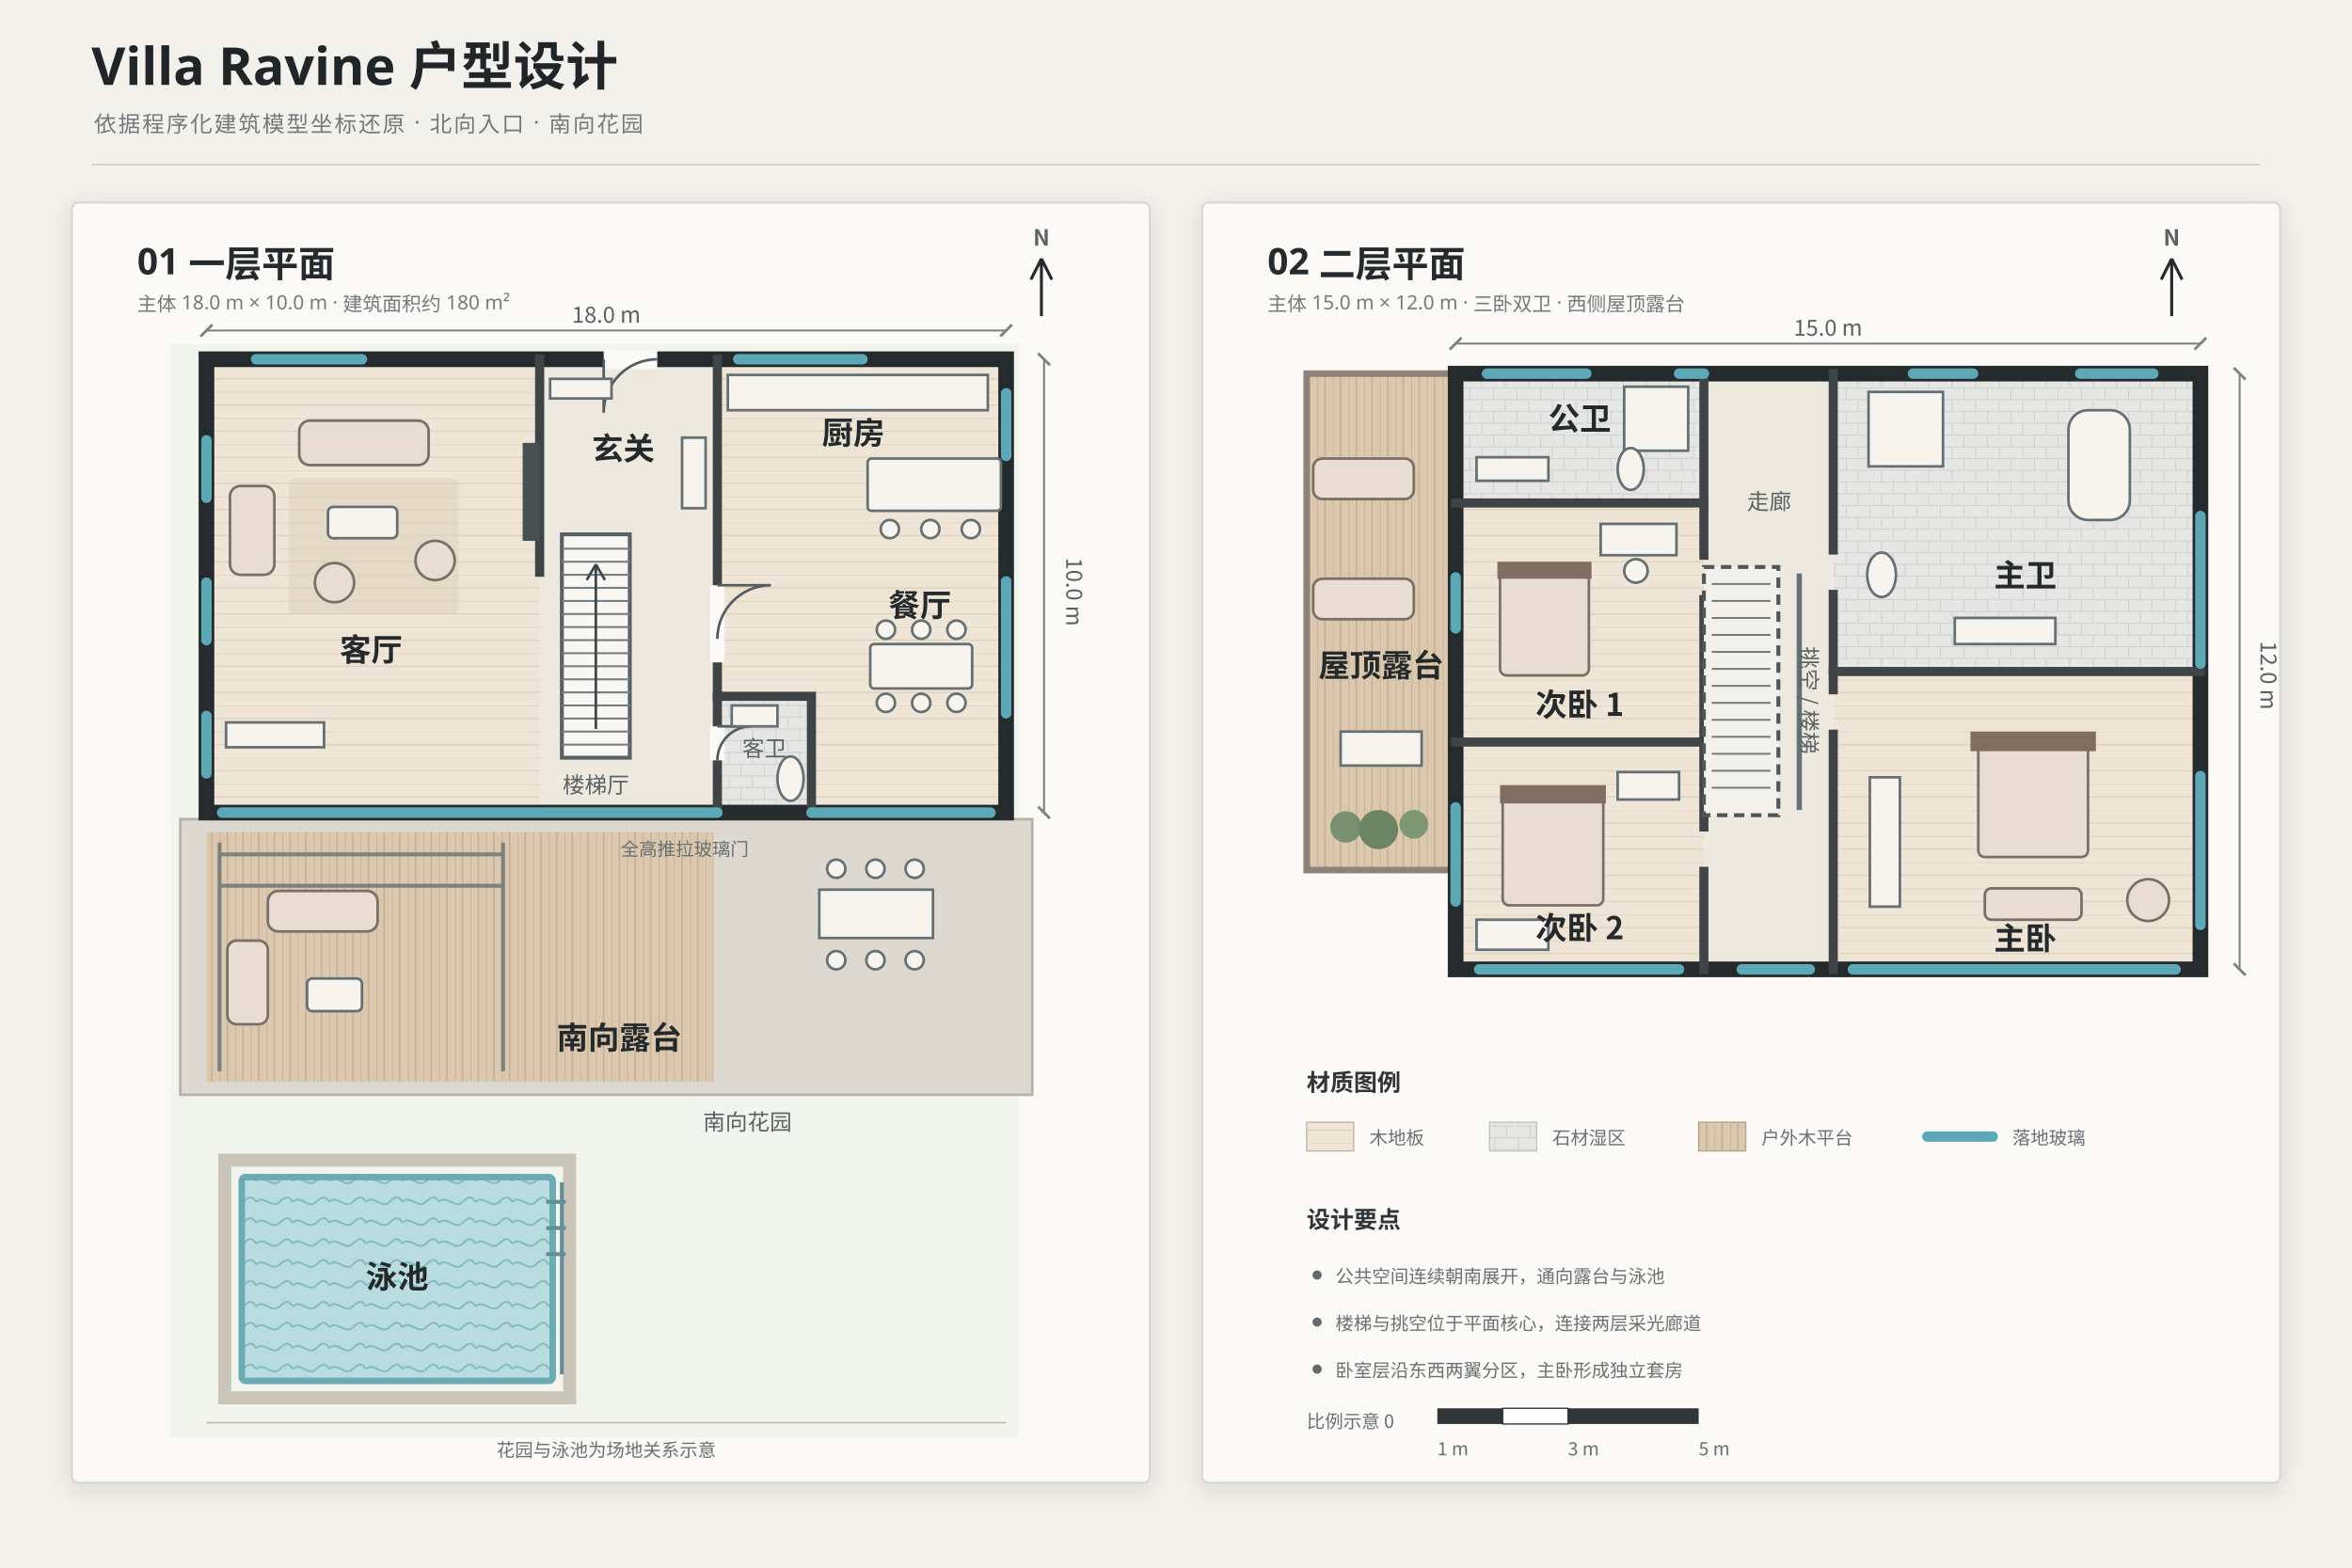
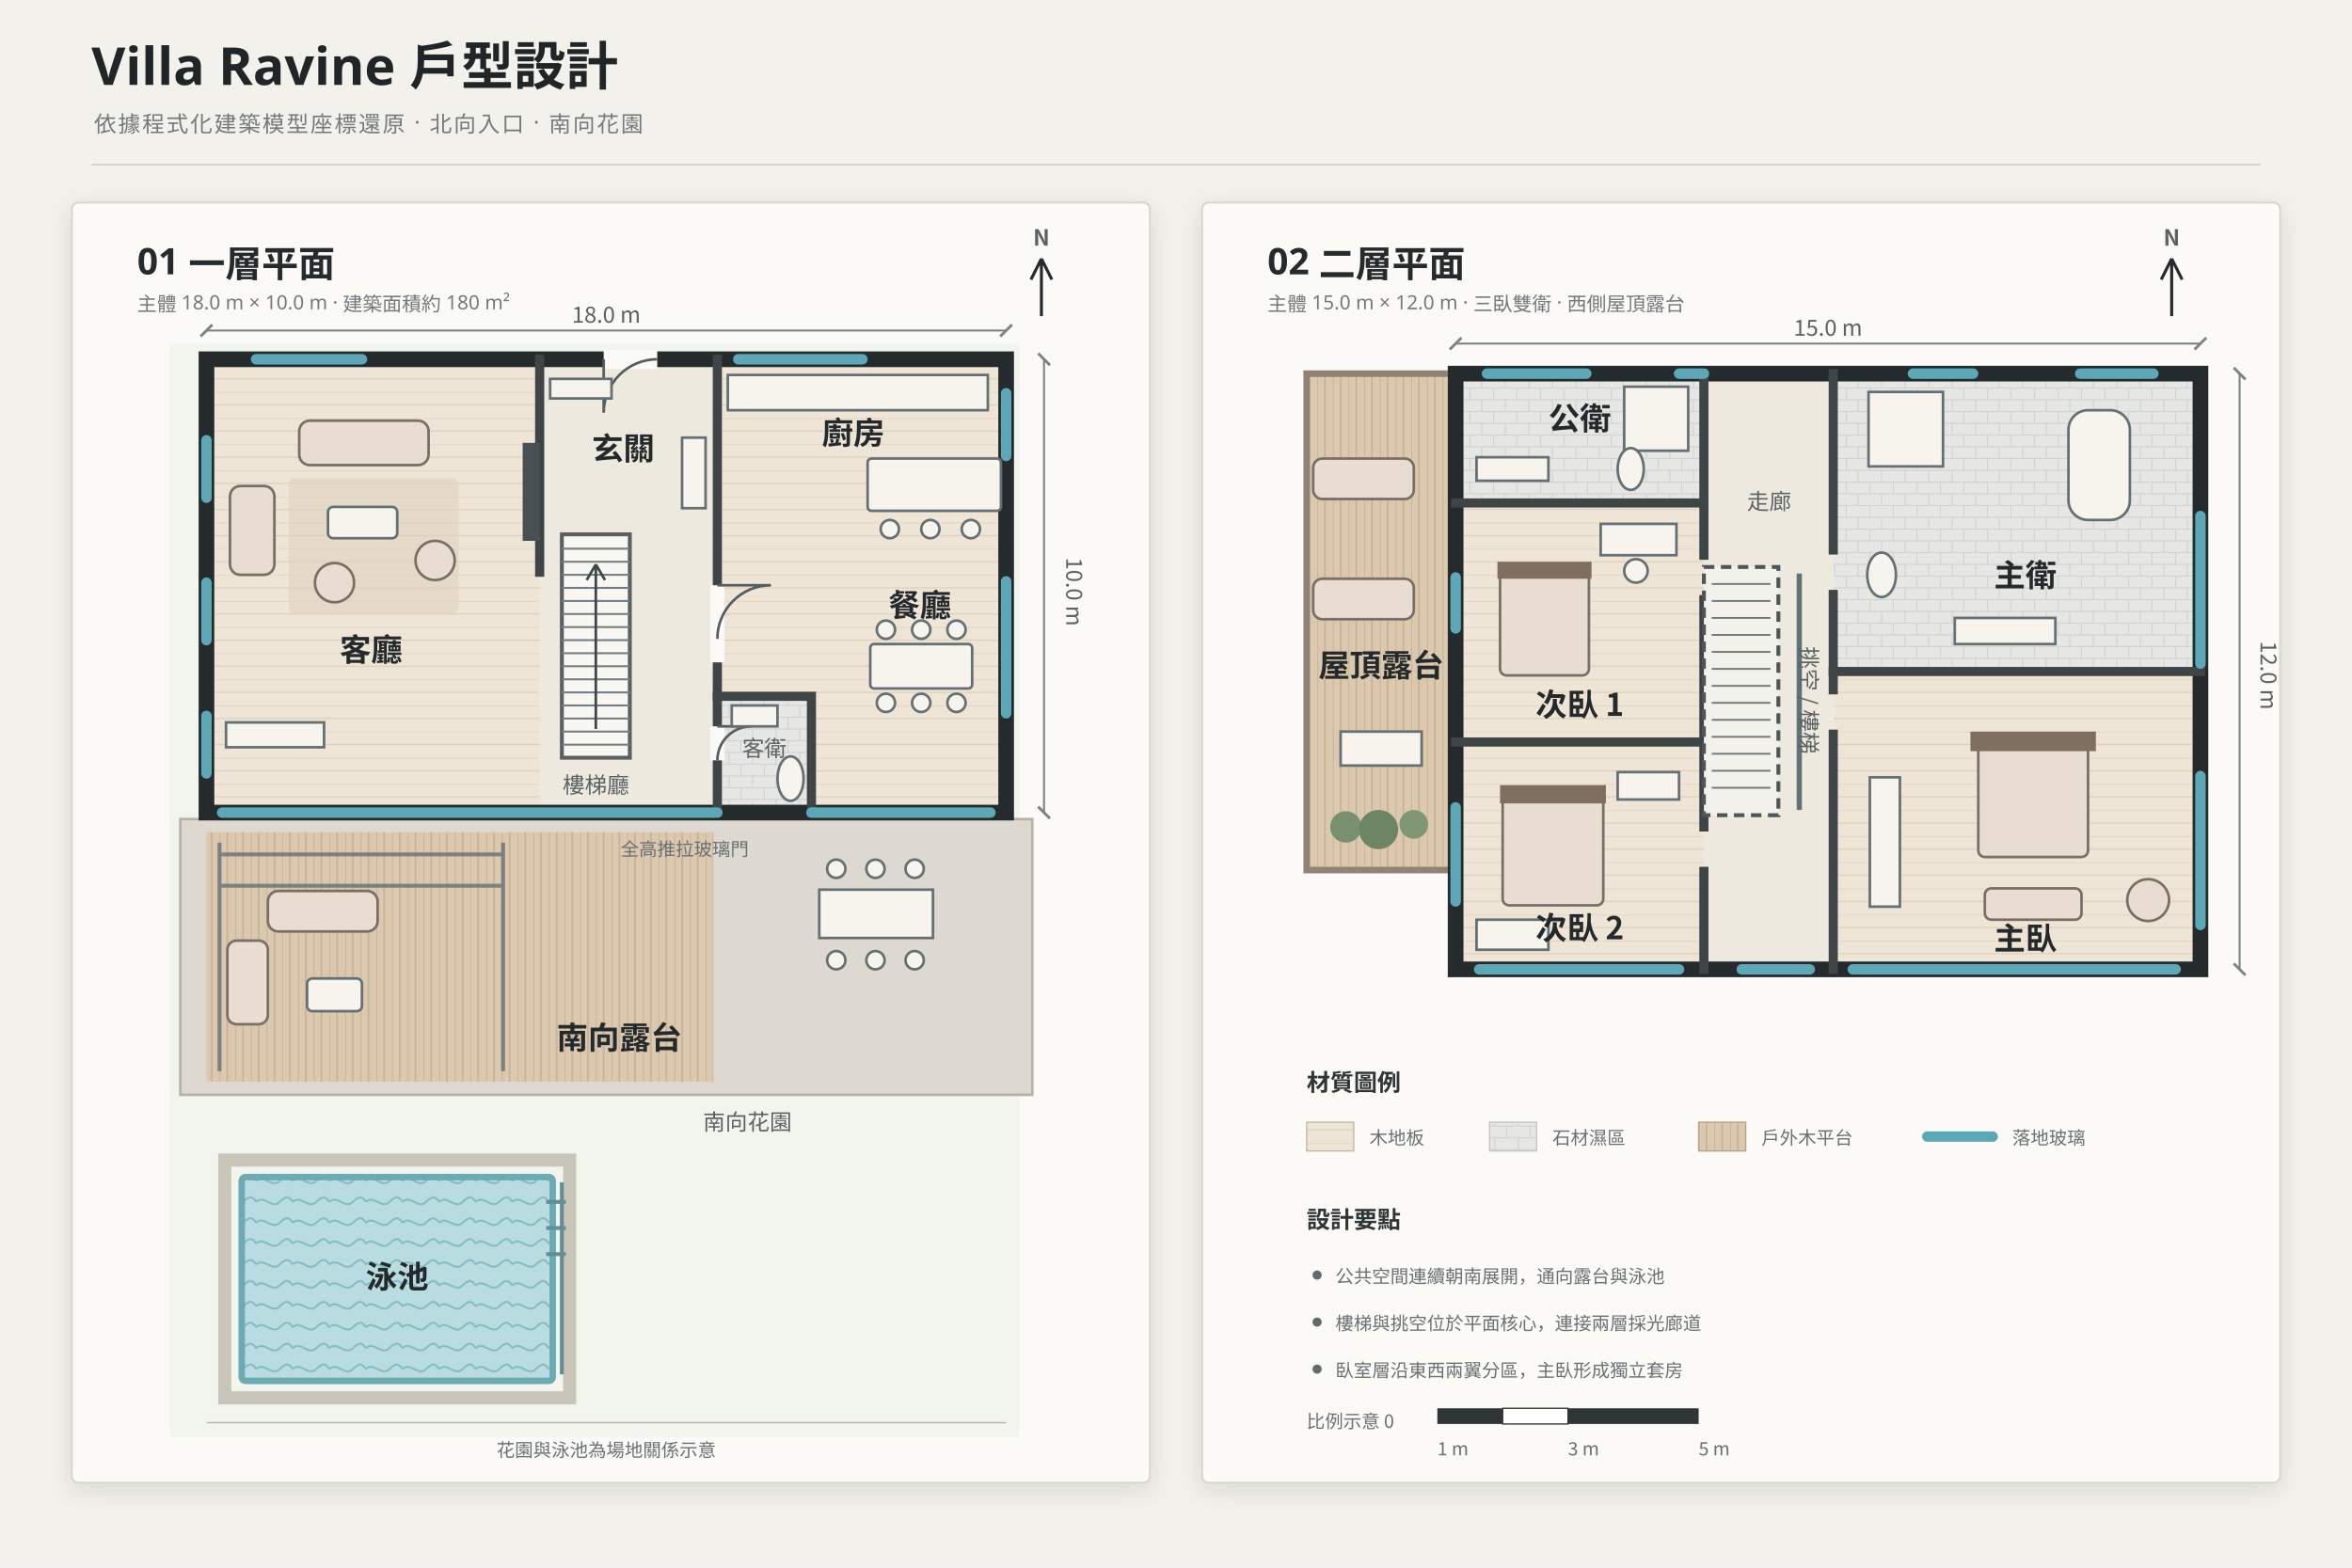
<svg xmlns="http://www.w3.org/2000/svg" width="1800" height="1200" viewBox="0 0 1800 1200">
  <defs>
    <pattern id="wood" width="20" height="20" patternUnits="userSpaceOnUse" patternTransform="rotate(90)">
      <rect width="20" height="20" fill="#efe5d6" />
      <path d="M0 0V20M10 0V20" stroke="#ded0bd" stroke-width="1" />
    </pattern>
    <pattern id="stone" width="18" height="18" patternUnits="userSpaceOnUse">
      <rect width="18" height="18" fill="#e6e7e5" />
      <path d="M0 0H18M0 9H18M0 18H18M0 0V9M9 9V18M18 0V9" stroke="#d1d3d0" stroke-width="0.8" />
    </pattern>
    <pattern id="deck" width="12" height="12" patternUnits="userSpaceOnUse">
      <rect width="12" height="12" fill="#dbc8ae" />
      <path d="M0 0V12M6 0V12" stroke="#c4ad91" stroke-width="1" />
    </pattern>
    <pattern id="water" width="28" height="16" patternUnits="userSpaceOnUse">
      <rect width="28" height="16" fill="#b9dce0" />
      <path d="M0 8C6 2 12 14 18 8S26 5 28 8" fill="none" stroke="#82bac2" stroke-width="1.4" />
    </pattern>
    <filter id="shadow" x="-20%" y="-20%" width="140%" height="140%">
      <feDropShadow dx="0" dy="5" stdDeviation="9" flood-color="#253238" flood-opacity="0.12" />
    </filter>
    <style>
      .panel{fill:#fbfaf7;stroke:#d7d5ce;stroke-width:1.5}
      .wall{stroke:#252b2d;stroke-width:12;stroke-linecap:square;stroke-linejoin:miter;fill:none}
      .part{stroke:#3f4547;stroke-width:7;stroke-linecap:square;fill:none}
      .glass{stroke:#5ca8b7;stroke-width:8;stroke-linecap:round}
      .thin{stroke:#555d60;stroke-width:2;fill:none}
      .furn{fill:#f7f4ee;stroke:#657074;stroke-width:2}
      .soft{fill:#e8ddd0;stroke:#786f67;stroke-width:2}
      .label{font-family:"PingFang SC","Noto Sans CJK SC",sans-serif;font-size:24px;font-weight:600;fill:#242a2c;text-anchor:middle}
      .small{font-family:"PingFang SC","Noto Sans CJK SC",sans-serif;font-size:17px;fill:#5b6264;text-anchor:middle}
      .micro{font-family:"PingFang SC","Noto Sans CJK SC",sans-serif;font-size:14px;fill:#697174}
      .dim{stroke:#7b8385;stroke-width:1.5;fill:none;marker-start:url(#tick);marker-end:url(#tick)}
    </style>
    <marker id="tick" markerWidth="8" markerHeight="8" refX="4" refY="4" orient="auto">
      <path d="M1 7L7 1" stroke="#7b8385" stroke-width="1.4" />
    </marker>
  </defs>
  <rect width="1800" height="1200" fill="#f3f1eb" />
-   <text x="70" y="65" font-family="Avenir Next, PingFang SC, sans-serif" font-size="40" font-weight="650" fill="#202628">Villa Ravine 户型设计</text>
-   <text x="72" y="101" font-family="Avenir Next, PingFang SC, sans-serif" font-size="17" letter-spacing="1.4" fill="#737a7c">依据程序化建筑模型坐标还原 · 北向入口 · 南向花园</text>
+   <text x="70" y="65" font-family="Avenir Next, PingFang TC, Microsoft JhengHei, PingFang SC, sans-serif" font-size="40" font-weight="650" fill="#202628">Villa Ravine 戶型設計</text>
+   <text x="72" y="101" font-family="Avenir Next, PingFang TC, Microsoft JhengHei, PingFang SC, sans-serif" font-size="17" letter-spacing="1.4" fill="#737a7c">依據程式化建築模型座標還原 · 北向入口 · 南向花園</text>
  <line x1="70" y1="126" x2="1730" y2="126" stroke="#c9c7bf" />
  <g filter="url(#shadow)">
    <rect class="panel" x="55" y="155" width="825" height="980" rx="5" />
    <rect class="panel" x="920" y="155" width="825" height="980" rx="5" />
  </g>
  <g id="ground-floor">
-     <text x="105" y="210" font-family="Avenir Next, PingFang SC, sans-serif" font-size="28" font-weight="650" fill="#252b2d">01  一层平面</text>
-     <text x="105" y="238" font-family="Avenir Next, PingFang SC, sans-serif" font-size="15" fill="#737a7c">主体 18.0 m × 10.0 m · 建筑面积约 180 m²</text>
+     <text x="105" y="210" font-family="Avenir Next, PingFang TC, Microsoft JhengHei, PingFang SC, sans-serif" font-size="28" font-weight="650" fill="#252b2d">01  一層平面</text>
+     <text x="105" y="238" font-family="Avenir Next, PingFang TC, Microsoft JhengHei, PingFang SC, sans-serif" font-size="15" fill="#737a7c">主體 18.0 m × 10.0 m · 建築面積約 180 m²</text>
    <g transform="translate(797 218)">
      <path d="M0 24V-20M0-20L-8-4M0-20L8-4" fill="none" stroke="#252b2d" stroke-width="2.3" />
      <text x="0" y="-30" class="small" font-weight="700">N</text>
    </g>
    <path d="M130 263H780V1100H130Z" fill="#eef1e9" opacity="0.7" />
    <path d="M158 275H770V622H158Z" fill="url(#wood)" />
    <rect x="138" y="627" width="652" height="211" fill="#ddd9d0" stroke="#b6b2a8" stroke-width="2" />
    <rect x="158" y="637" width="388" height="191" fill="url(#deck)" opacity="0.98" />
    <rect x="185" y="901" width="238" height="156" rx="3" fill="url(#water)" stroke="#6caab4" stroke-width="5" />
    <rect x="172" y="888" width="264" height="182" fill="none" stroke="#c9c5b9" stroke-width="10" />
    <path d="M430 905V1052M418 920H433M418 940H433M418 960H433" stroke="#628e95" stroke-width="3" />
    <text x="304" y="986" class="label" fill="#3f7883">泳池</text>
-     <text x="572" y="865" class="small">南向花园</text>
+     <text x="572" y="865" class="small">南向花園</text>
    <rect x="158" y="275" width="255" height="347" fill="url(#wood)" />
    <rect x="413" y="275" width="136" height="347" fill="#eee9df" />
    <rect x="549" y="275" width="221" height="347" fill="url(#wood)" />
    <rect x="549" y="533" width="72" height="89" fill="url(#stone)" />
    <rect x="158" y="275" width="612" height="347" class="wall" />
    <path d="M413 275V438" class="part" />
    <path d="M549 275V445M549 510V553M549 585V622" class="part" />
    <path d="M549 533H621M621 533V622" class="part" />
    <path d="M462 275H503" stroke="#fbfaf7" stroke-width="15" />
    <path d="M462 275V316A41 41 0 0 1 503 275" class="thin" />
    <path d="M170 622H549M621 622H758" class="glass" />
    <path d="M549 448V507" stroke="#fbfaf7" stroke-width="11" />
    <path d="M549 448H590A41 41 0 0 0 549 489" class="thin" />
    <path d="M549 556V582" stroke="#fbfaf7" stroke-width="11" />
    <path d="M549 556H575A26 26 0 0 0 549 582" class="thin" />
    <path d="M196 275H277M565 275H660M158 337V381M158 446V490M158 548V592M770 301V349M770 445V546" class="glass" />
    <rect x="430" y="409" width="52" height="171" fill="#f8f7f2" stroke="#596164" stroke-width="3" />
    <path d="M430 420H482M430 430H482M430 440H482M430 450H482M430 460H482M430 470H482M430 480H482M430 490H482M430 500H482M430 510H482M430 520H482M430 530H482M430 540H482M430 550H482M430 560H482M430 570H482" stroke="#747d80" stroke-width="1.5" />
    <path d="M456 558V432M456 432L449 444M456 432L463 444" stroke="#3d4649" stroke-width="2" />
    <rect x="229" y="322" width="99" height="34" rx="8" class="soft" />
    <rect x="176" y="372" width="34" height="68" rx="8" class="soft" />
    <rect x="221" y="366" width="130" height="104" rx="5" fill="#dfd2bf" opacity="0.62" />
    <rect x="251" y="388" width="53" height="24" rx="4" class="furn" />
    <circle cx="333" cy="429" r="15" class="soft" />
    <circle cx="256" cy="446" r="15" class="soft" />
    <rect x="173" y="553" width="75" height="19" class="furn" />
    <rect x="400" y="339" width="13" height="75" fill="#495053" />
    <rect x="421" y="290" width="47" height="15" class="furn" />
    <rect x="522" y="335" width="18" height="54" class="furn" />
    <rect x="557" y="287" width="199" height="27" class="furn" />
    <rect x="664" y="351" width="102" height="40" rx="3" class="furn" />
    <circle cx="681" cy="405" r="7" class="furn" />
    <circle cx="712" cy="405" r="7" class="furn" />
    <circle cx="743" cy="405" r="7" class="furn" />
    <rect x="666" y="493" width="78" height="34" rx="3" class="furn" />
    <circle cx="678" cy="482" r="7" class="furn" />
    <circle cx="705" cy="482" r="7" class="furn" />
    <circle cx="732" cy="482" r="7" class="furn" />
    <circle cx="678" cy="538" r="7" class="furn" />
    <circle cx="705" cy="538" r="7" class="furn" />
    <circle cx="732" cy="538" r="7" class="furn" />
    <rect x="560" y="540" width="35" height="16" class="furn" />
    <ellipse cx="605" cy="596" rx="10" ry="17" class="furn" />
-     <text x="284" y="506" class="label">客厅</text>
-     <text x="477" y="352" class="label">玄关</text>
-     <text x="456" y="607" class="small">楼梯厅</text>
-     <text x="653" y="340" class="label">厨房</text>
-     <text x="704" y="472" class="label">餐厅</text>
-     <text x="585" y="579" class="small">客卫</text>
-     <text x="475" y="655" class="micro">全高推拉玻璃门</text>
+     <text x="284" y="506" class="label">客廳</text>
+     <text x="477" y="352" class="label">玄關</text>
+     <text x="456" y="607" class="small">樓梯廳</text>
+     <text x="653" y="340" class="label">廚房</text>
+     <text x="704" y="472" class="label">餐廳</text>
+     <text x="585" y="579" class="small">客衛</text>
+     <text x="475" y="655" class="micro">全高推拉玻璃門</text>
    <rect x="205" y="682" width="84" height="31" rx="8" class="soft" />
    <rect x="174" y="720" width="31" height="64" rx="7" class="soft" />
    <rect x="235" y="749" width="42" height="25" rx="4" class="furn" />
    <path d="M168 645V820M385 645V820M168 654H385M168 678H385" stroke="#667073" stroke-width="3" opacity="0.8" />
    <rect x="627" y="681" width="87" height="37" class="furn" />
    <circle cx="640" cy="665" r="7" class="furn" />
    <circle cx="670" cy="665" r="7" class="furn" />
    <circle cx="700" cy="665" r="7" class="furn" />
    <circle cx="640" cy="735" r="7" class="furn" />
    <circle cx="670" cy="735" r="7" class="furn" />
    <circle cx="700" cy="735" r="7" class="furn" />
    <text x="474" y="803" class="label">南向露台</text>
    <path d="M158 253H770" class="dim" />
    <text x="464" y="247" class="small">18.0 m</text>
    <path d="M799 275V622" class="dim" />
    <text x="816" y="453" class="small" transform="rotate(90 816 453)">10.0 m</text>
    <path d="M158 1089H770" stroke="#b7b4aa" />
-     <text x="464" y="1115" class="micro" text-anchor="middle">花园与泳池为场地关系示意</text>
+     <text x="464" y="1115" class="micro" text-anchor="middle">花園與泳池為場地關係示意</text>
  </g>
  <g id="upper-floor">
-     <text x="970" y="210" font-family="Avenir Next, PingFang SC, sans-serif" font-size="28" font-weight="650" fill="#252b2d">02  二层平面</text>
-     <text x="970" y="238" font-family="Avenir Next, PingFang SC, sans-serif" font-size="15" fill="#737a7c">主体 15.0 m × 12.0 m · 三卧双卫 · 西侧屋顶露台</text>
+     <text x="970" y="210" font-family="Avenir Next, PingFang TC, Microsoft JhengHei, PingFang SC, sans-serif" font-size="28" font-weight="650" fill="#252b2d">02  二層平面</text>
+     <text x="970" y="238" font-family="Avenir Next, PingFang TC, Microsoft JhengHei, PingFang SC, sans-serif" font-size="15" fill="#737a7c">主體 15.0 m × 12.0 m · 三臥雙衛 · 西側屋頂露台</text>
    <g transform="translate(1662 218)">
      <path d="M0 24V-20M0-20L-8-4M0-20L8-4" fill="none" stroke="#252b2d" stroke-width="2.3" />
      <text x="0" y="-30" class="small" font-weight="700">N</text>
    </g>
    <rect x="1000" y="286" width="114" height="380" fill="url(#deck)" stroke="#8e8376" stroke-width="5" />
    <rect x="1114" y="286" width="190" height="99" fill="url(#stone)" />
    <rect x="1114" y="385" width="190" height="183" fill="url(#wood)" />
    <rect x="1114" y="568" width="190" height="174" fill="url(#wood)" />
    <rect x="1304" y="286" width="99" height="456" fill="#eee9df" />
    <rect x="1403" y="286" width="281" height="228" fill="url(#stone)" />
    <rect x="1403" y="514" width="281" height="228" fill="url(#wood)" />
    <rect x="1114" y="286" width="570" height="456" class="wall" />
    <path d="M1304 286V425M1304 459V633M1304 667V742" class="part" />
    <path d="M1403 286V421M1403 455V528M1403 562V742" class="part" />
    <path d="M1114 385H1304M1114 568H1304M1403 514H1684" class="part" />
    <path d="M1138 286H1214M1285 286H1304M1464 286H1510M1592 286H1648" class="glass" />
    <path d="M1132 742H1285M1333 742H1385M1418 742H1665" class="glass" />
    <path d="M1114 442V481M1114 618V690M1684 395V508M1684 594V708" class="glass" />
    <rect x="1304" y="434" width="57" height="190" fill="#f3f1eb" stroke="#4d5659" stroke-width="3" stroke-dasharray="8 5" />
    <path d="M1310 447H1355M1310 460H1355M1310 473H1355M1310 486H1355M1310 499H1355M1310 512H1355M1310 525H1355M1310 538H1355M1310 551H1355M1310 564H1355M1310 577H1355M1310 590H1355M1310 603H1355" stroke="#6f787b" stroke-width="1.4" />
    <path d="M1377 439V620" stroke="#637276" stroke-width="4" />
    <rect x="1028" y="328" width="31" height="77" rx="7" class="soft" transform="rotate(90 1043.5 366.5)" />
    <rect x="1028" y="420" width="31" height="77" rx="7" class="soft" transform="rotate(90 1043.5 458.5)" />
    <rect x="1026" y="560" width="62" height="26" class="furn" />
    <circle cx="1030" cy="633" r="12" fill="#78906f" />
    <circle cx="1055" cy="635" r="15" fill="#6d8565" />
    <circle cx="1082" cy="631" r="11" fill="#7f9775" />
    <rect x="1130" y="350" width="55" height="18" class="furn" />
    <rect x="1243" y="296" width="49" height="49" class="furn" />
    <ellipse cx="1248" cy="359" rx="10" ry="16" class="furn" />
    <rect x="1148" y="435" width="68" height="82" rx="5" class="soft" />
    <rect x="1146" y="430" width="72" height="13" fill="#806f61" />
    <rect x="1225" y="401" width="58" height="24" class="furn" />
    <circle cx="1252" cy="437" r="9" class="furn" />
    <rect x="1150" y="608" width="77" height="85" rx="5" class="soft" />
    <rect x="1148" y="601" width="81" height="14" fill="#806f61" />
    <rect x="1238" y="591" width="47" height="21" class="furn" />
    <rect x="1130" y="704" width="55" height="23" class="furn" />
    <rect x="1583" y="314" width="47" height="84" rx="15" class="furn" />
    <rect x="1430" y="300" width="57" height="57" class="furn" />
    <rect x="1496" y="473" width="77" height="20" class="furn" />
    <ellipse cx="1440" cy="440" rx="11" ry="17" class="furn" />
    <rect x="1514" y="568" width="84" height="88" rx="5" class="soft" />
    <rect x="1508" y="560" width="96" height="15" fill="#806f61" />
    <rect x="1431" y="595" width="23" height="99" class="furn" />
    <rect x="1519" y="680" width="74" height="24" rx="5" class="soft" />
    <circle cx="1644" cy="689" r="16" class="soft" />
-     <text x="1057" y="518" class="label">屋顶露台</text>
-     <text x="1209" y="329" class="label">公卫</text>
-     <text x="1209" y="548" class="label">次卧 1</text>
-     <text x="1209" y="719" class="label">次卧 2</text>
+     <text x="1057" y="518" class="label">屋頂露台</text>
+     <text x="1209" y="329" class="label">公衛</text>
+     <text x="1209" y="548" class="label">次臥 1</text>
+     <text x="1209" y="719" class="label">次臥 2</text>
    <text x="1354" y="390" class="small">走廊</text>
-     <text x="1378" y="536" class="small" transform="rotate(90 1378 536)">挑空 / 楼梯</text>
-     <text x="1550" y="449" class="label">主卫</text>
-     <text x="1550" y="727" class="label">主卧</text>
+     <text x="1378" y="536" class="small" transform="rotate(90 1378 536)">挑空 / 樓梯</text>
+     <text x="1550" y="449" class="label">主衛</text>
+     <text x="1550" y="727" class="label">主臥</text>
    <path d="M1114 263H1684" class="dim" />
    <text x="1399" y="257" class="small">15.0 m</text>
    <path d="M1714 286V742" class="dim" />
    <text x="1730" y="517" class="small" transform="rotate(90 1730 517)">12.0 m</text>
    <g transform="translate(1000 835)">
-       <text x="0" y="0" font-family="Avenir Next, PingFang SC, sans-serif" font-size="18" font-weight="650" fill="#303638">材质图例</text>
+       <text x="0" y="0" font-family="Avenir Next, PingFang TC, Microsoft JhengHei, PingFang SC, sans-serif" font-size="18" font-weight="650" fill="#303638">材質圖例</text>
      <rect x="0" y="24" width="36" height="22" fill="url(#wood)" stroke="#c3b6a7" />
      <text x="48" y="41" class="micro">木地板</text>
      <rect x="140" y="24" width="36" height="22" fill="url(#stone)" stroke="#c3c6c3" />
-       <text x="188" y="41" class="micro">石材湿区</text>
+       <text x="188" y="41" class="micro">石材濕區</text>
      <rect x="300" y="24" width="36" height="22" fill="url(#deck)" stroke="#b4a28c" />
-       <text x="348" y="41" class="micro">户外木平台</text>
+       <text x="348" y="41" class="micro">戶外木平台</text>
      <line x1="475" y1="35" x2="525" y2="35" class="glass" />
      <text x="568" y="41" class="micro" text-anchor="middle">落地玻璃</text>
    </g>
    <g transform="translate(1000 940)">
-       <text x="0" y="0" font-family="Avenir Next, PingFang SC, sans-serif" font-size="18" font-weight="650" fill="#303638">设计要点</text>
+       <text x="0" y="0" font-family="Avenir Next, PingFang TC, Microsoft JhengHei, PingFang SC, sans-serif" font-size="18" font-weight="650" fill="#303638">設計要點</text>
      <circle cx="8" cy="36" r="3.5" fill="#616a6c" />
-       <text x="22" y="42" class="micro">公共空间连续朝南展开，通向露台与泳池</text>
+       <text x="22" y="42" class="micro">公共空間連續朝南展開，通向露台與泳池</text>
      <circle cx="8" cy="72" r="3.5" fill="#616a6c" />
-       <text x="22" y="78" class="micro">楼梯与挑空位于平面核心，连接两层采光廊道</text>
+       <text x="22" y="78" class="micro">樓梯與挑空位於平面核心，連接兩層採光廊道</text>
      <circle cx="8" cy="108" r="3.5" fill="#616a6c" />
-       <text x="22" y="114" class="micro">卧室层沿东西两翼分区，主卧形成独立套房</text>
+       <text x="22" y="114" class="micro">臥室層沿東西兩翼分區，主臥形成獨立套房</text>
    </g>
    <text x="1000" y="1093" class="micro">比例示意  0</text>
    <rect x="1100" y="1078" width="50" height="12" fill="#303638" />
    <rect x="1150" y="1078" width="50" height="12" fill="#fff" stroke="#303638" />
    <rect x="1200" y="1078" width="100" height="12" fill="#303638" />
    <text x="1100" y="1114" class="micro">1 m</text>
    <text x="1200" y="1114" class="micro">3 m</text>
    <text x="1300" y="1114" class="micro">5 m</text>
  </g>
</svg>
